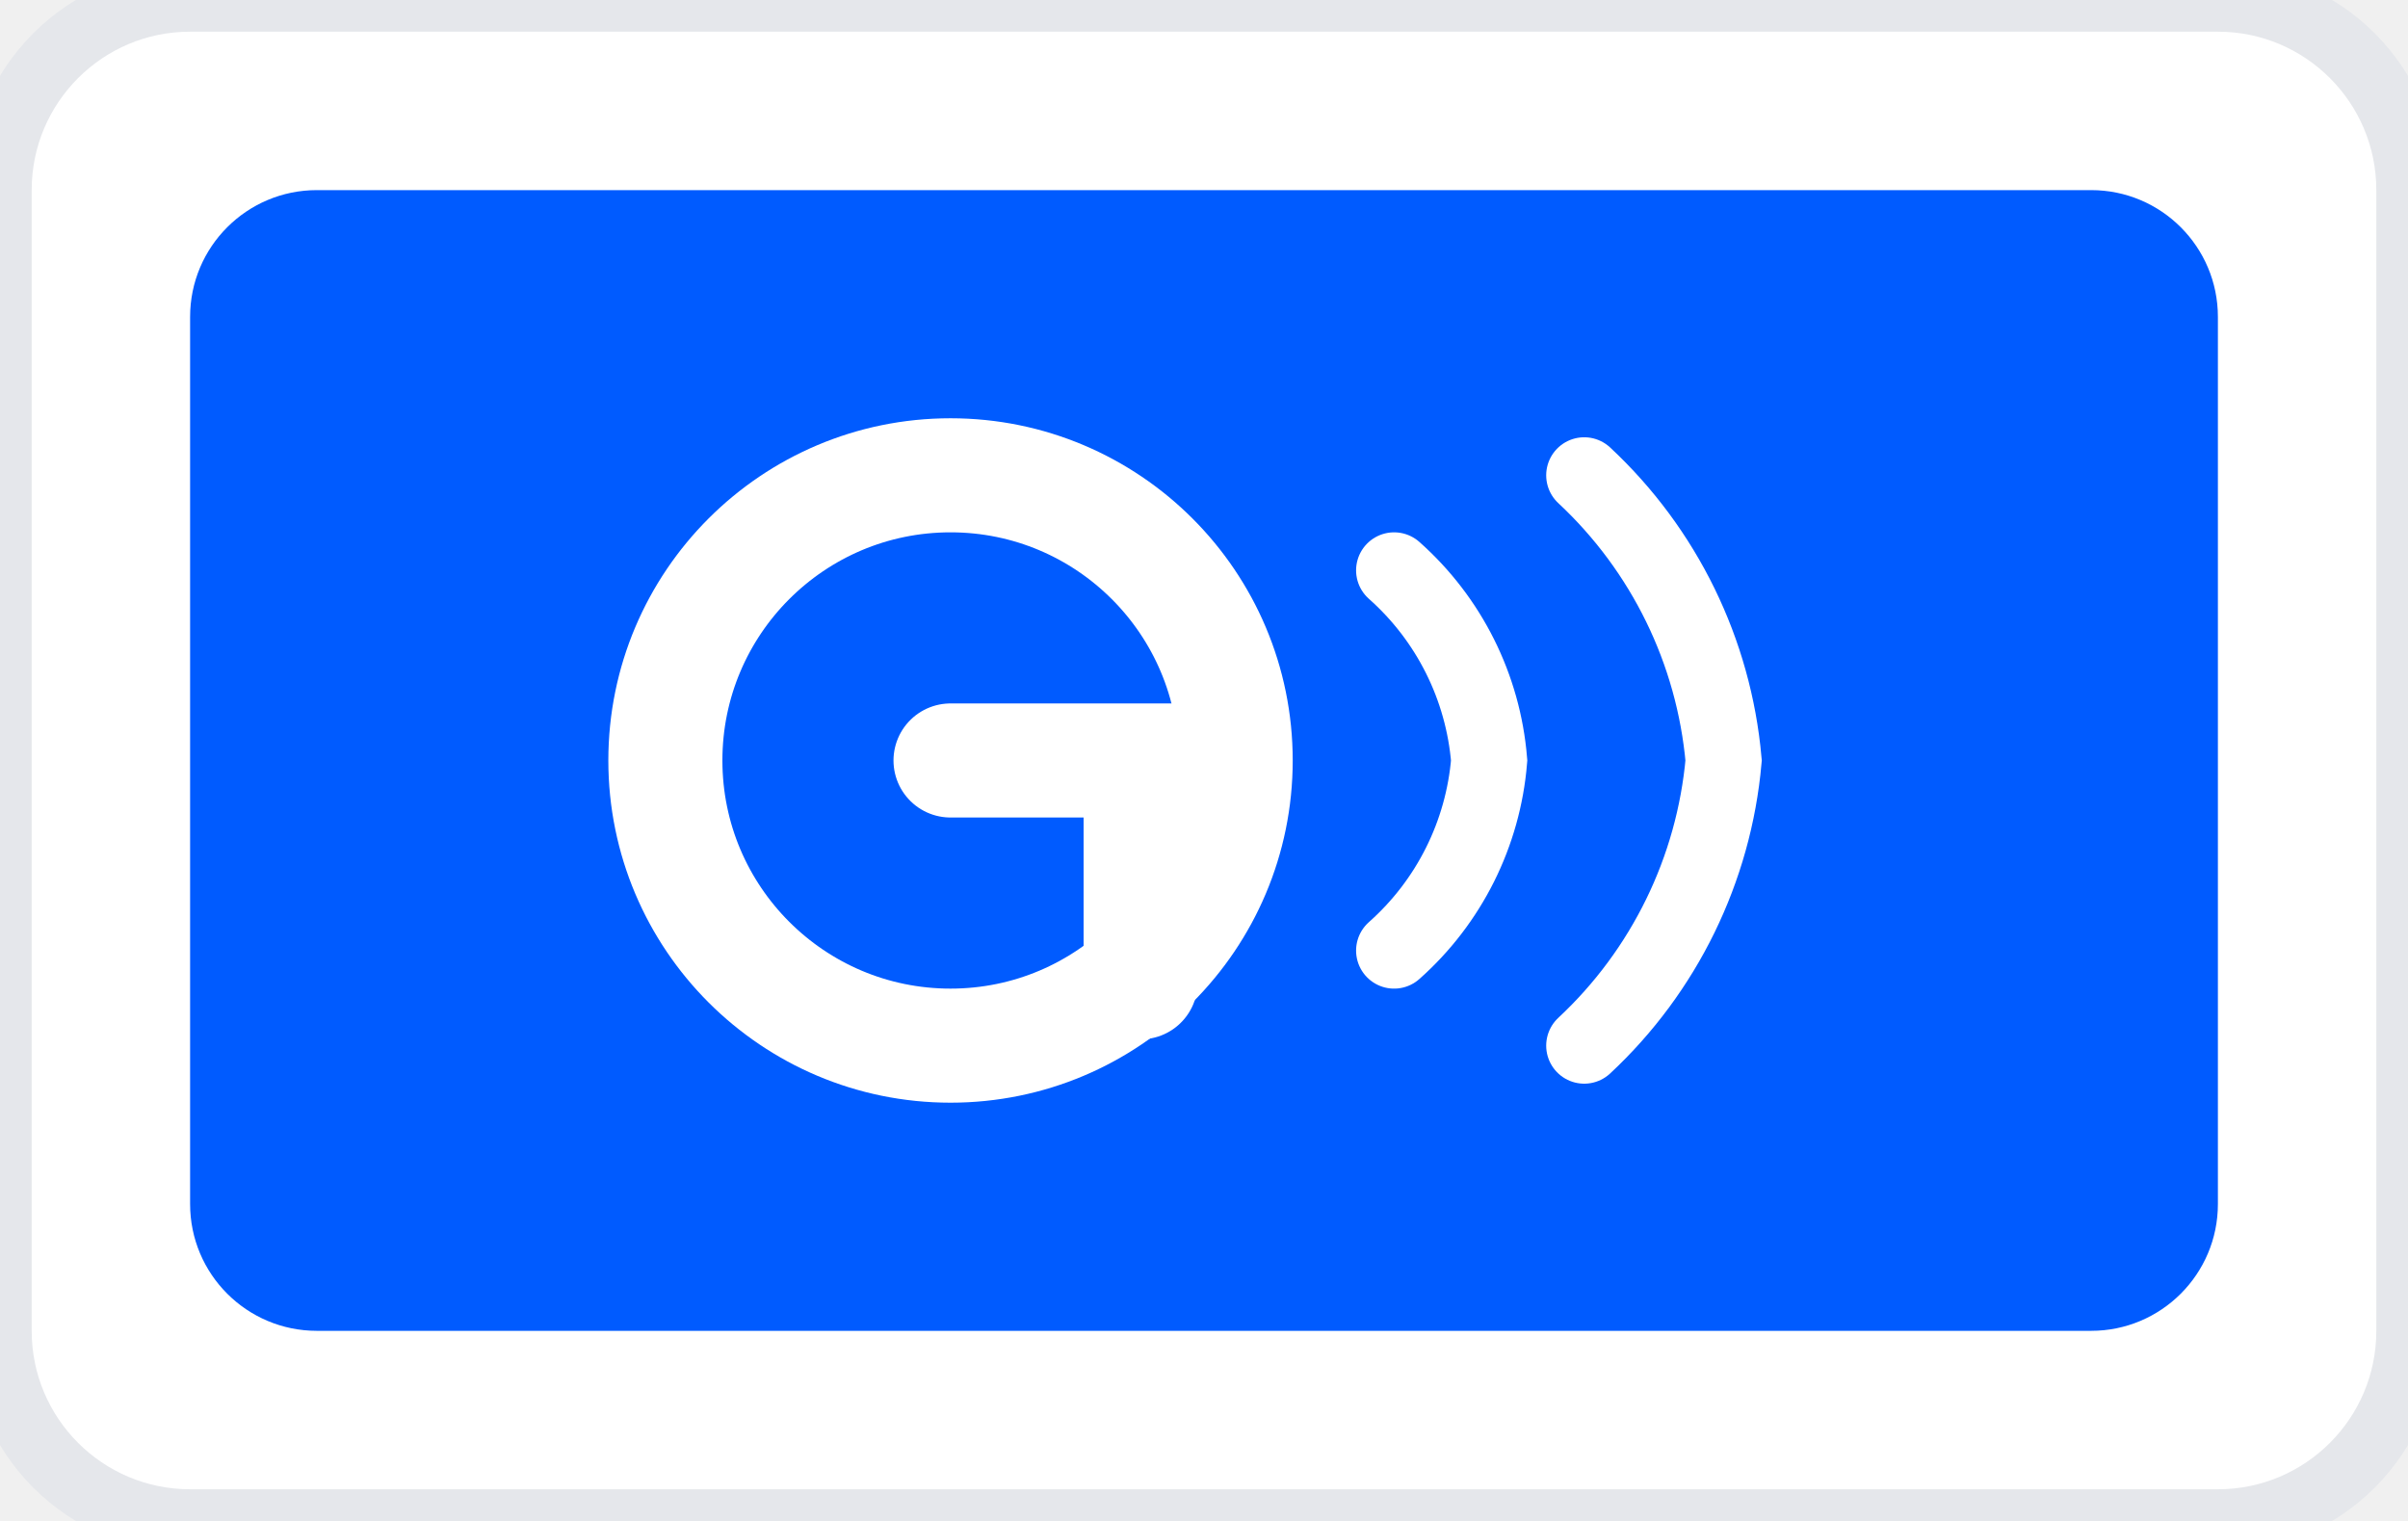
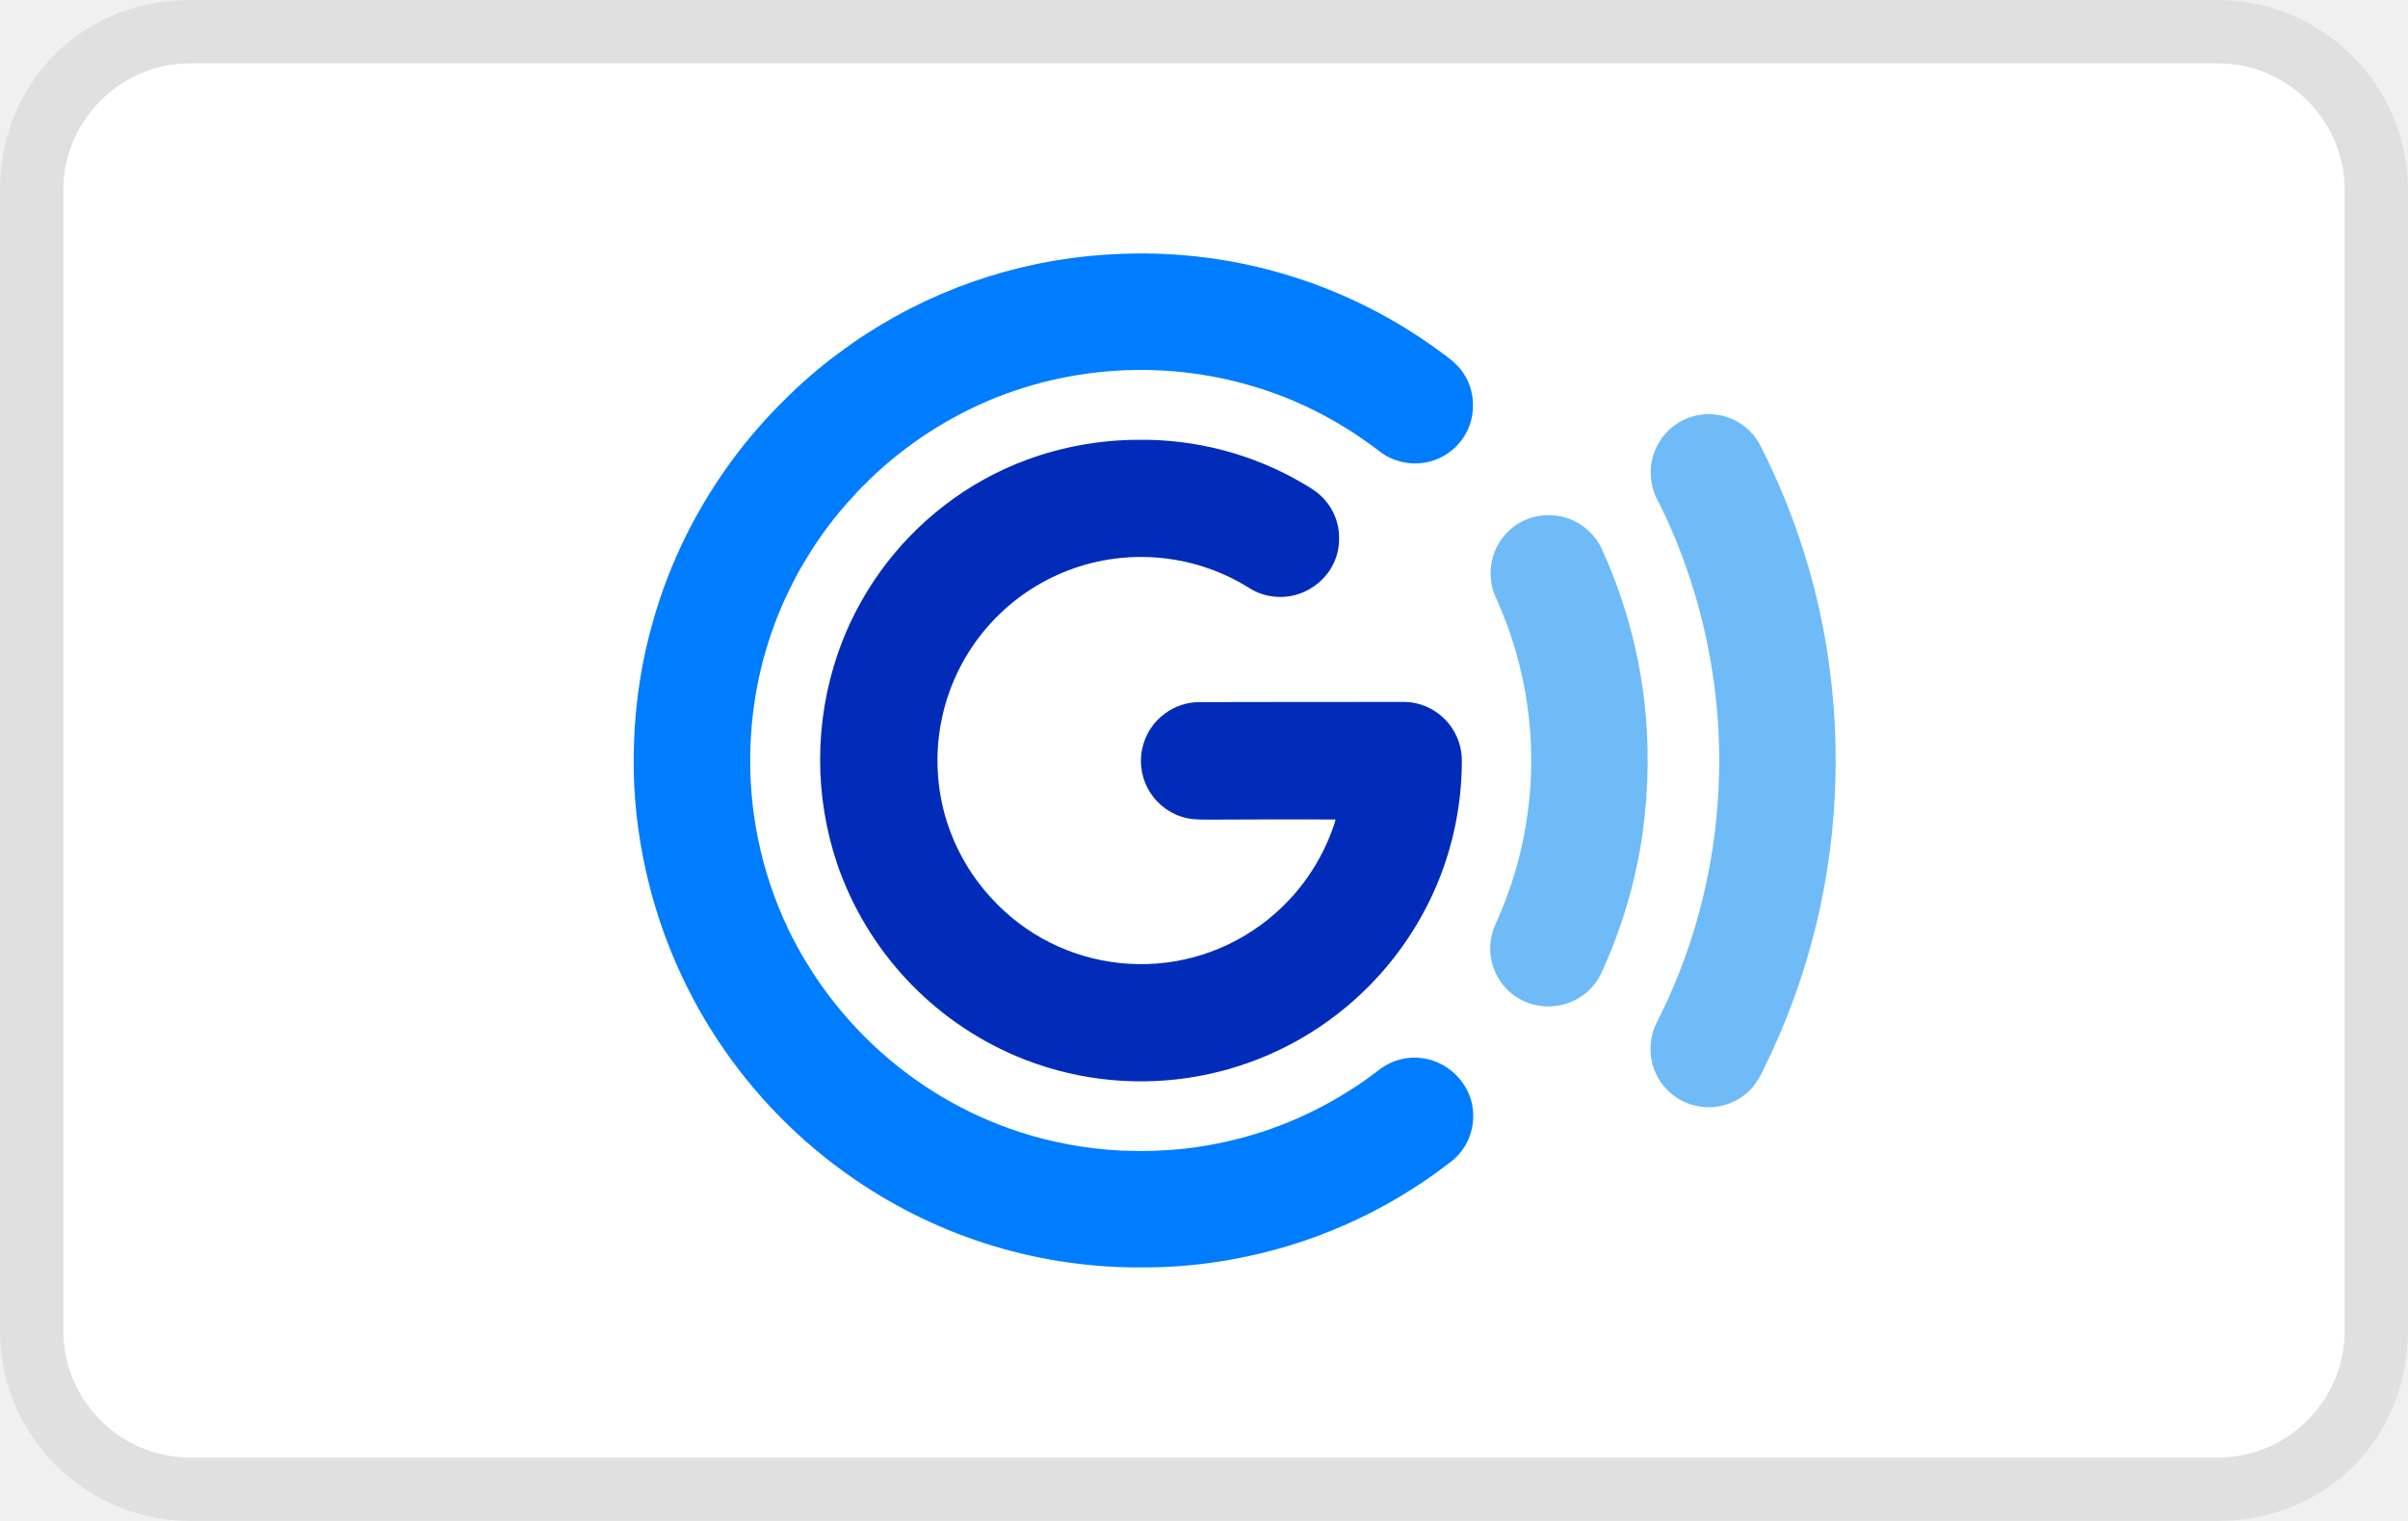
- <svg xmlns="http://www.w3.org/2000/svg" viewBox="0 0 38 24" width="38" height="24">
-   <rect width="38" height="24" rx="3" fill="#FFFFFF" stroke="#E5E7EB" stroke-width="1" />
-   <rect x="3" y="3" width="32" height="18" rx="2" fill="#005BFF" />
-   <circle cx="15" cy="12" r="4.5" fill="none" stroke="#FFFFFF" stroke-width="1.8" />
-   <path d="M15 12h3v3.5" fill="none" stroke="#FFFFFF" stroke-width="1.8" stroke-linecap="round" />
-   <path d="M22 9a4.5 4.5 0 0 1 1.5 3 4.5 4.5 0 0 1-1.5 3M25 7.5a7 7 0 0 1 2.2 4.5 7 7 0 0 1-2.2 4.5" stroke="#FFFFFF" stroke-width="1.2" fill="none" stroke-linecap="round" />
+ <svg xmlns="http://www.w3.org/2000/svg" role="img" viewBox="0 0 38 24" width="38" height="24" aria-labelledby="pi-gcash">
+   <g clip-path="url(#pi-gcash-a)">
+     <path fill="#000" d="M35 0H3C1.3 0 0 1.3 0 3v18c0 1.7 1.4 3 3 3h32c1.7 0 3-1.3 3-3V3c0-1.7-1.4-3-3-3Z" opacity=".07" />
+     <path fill="#fff" d="M35 1c1.1 0 2 .9 2 2v18c0 1.1-.9 2-2 2H3c-1.1 0-2-.9-2-2V3c0-1.1.9-2 2-2h32Z" />
+     <path fill="#002CB9" fill-rule="evenodd" d="M22.873 11.431a.933.933 0 0 0-.535-.336c-.12-.027-.246-.017-.37-.019-1.015-.001-2.029.002-3.044.003a.916.916 0 0 0-.536.177.917.917 0 0 0-.364.565.924.924 0 0 0 .71 1.09c.142.03.288.02.432.022.636-.004 1.274-.004 1.91-.002-.012.056-.031.11-.052.164a3.227 3.227 0 0 1-1.131 1.503 3.198 3.198 0 0 1-4.263-.442 3.222 3.222 0 0 1-.717-1.288 3.215 3.215 0 0 1 .66-2.965 3.209 3.209 0 0 1 2.663-1.106c.52.036 1.033.202 1.475.48a.923.923 0 0 0 .725.113.949.949 0 0 0 .54-.379.894.894 0 0 0 .156-.504.907.907 0 0 0-.297-.692c-.076-.072-.168-.124-.257-.178a5.021 5.021 0 0 0-2.633-.697 5.147 5.147 0 0 0-1.736.313 4.92 4.92 0 0 0-1.307.723 5.016 5.016 0 0 0-1.682 2.34 5.163 5.163 0 0 0-.007 3.321 5.088 5.088 0 0 0 2.811 3.023 5.06 5.06 0 0 0 5.208-.76 5.083 5.083 0 0 0 1.33-1.691c.333-.681.506-1.44.507-2.2a.927.927 0 0 0-.196-.578Z" clip-rule="evenodd" />
+     <path fill="#007CFF" fill-rule="evenodd" d="M23.206 17.33a.945.945 0 0 0-.754-.632.908.908 0 0 0-.653.157c-.166.124-.332.251-.51.358a6.072 6.072 0 0 1-2.255.864c-.45.08-.91.097-1.367.078a6.248 6.248 0 0 1-1.577-.292 6.153 6.153 0 0 1-2.273-1.338 6.242 6.242 0 0 1-1.376-1.86 6.157 6.157 0 0 1-.597-2.921c.031-.8.22-1.593.556-2.32.096-.198.192-.397.31-.584a5.853 5.853 0 0 1 .785-1.04c.069-.083.152-.154.226-.233a6.21 6.21 0 0 1 2.002-1.296 6.208 6.208 0 0 1 4.694.055c.432.186.843.42 1.221.698.105.073.201.163.322.211a.925.925 0 0 0 .607.047.91.91 0 0 0 .678-.89.91.91 0 0 0-.199-.57 1.349 1.349 0 0 0-.25-.222 7.94 7.94 0 0 0-5.1-1.594 7.905 7.905 0 0 0-4.019 1.259c-.165.102-.32.22-.477.333a7.48 7.48 0 0 0-.821.713 7.973 7.973 0 0 0-1.703 2.462 7.97 7.97 0 0 0-.67 2.923 7.737 7.737 0 0 0 .144 1.84 8.005 8.005 0 0 0 3.342 5.077 7.915 7.915 0 0 0 4.574 1.386c.46 0 .922-.043 1.375-.126a7.886 7.886 0 0 0 3.417-1.512.924.924 0 0 0 .301-.352.927.927 0 0 0 .047-.678Z" clip-rule="evenodd" />
+     <path fill="#6FBBF8" fill-rule="evenodd" d="M25.943 11.02a7.968 7.968 0 0 0-.646-2.314.927.927 0 0 0-.98-.57.913.913 0 0 0-.69.482.933.933 0 0 0-.071.68c.03.104.084.2.123.3a6.192 6.192 0 0 1-.049 4.918c-.026.063-.058.125-.076.192a.914.914 0 0 0 .855 1.173.922.922 0 0 0 .848-.498 7.938 7.938 0 0 0 .667-2.255 8.317 8.317 0 0 0 .02-2.109Z" clip-rule="evenodd" />
+     <path fill="#6FBBF8" fill-rule="evenodd" d="M28.87 10.523c-.16-1.214-.534-2.4-1.09-3.493a.916.916 0 0 0-1.667.088.937.937 0 0 0 .04.768c.048.086.088.177.132.266a9.21 9.21 0 0 1 .767 5.052 9.037 9.037 0 0 1-.916 2.948.935.935 0 0 0-.032.723.919.919 0 0 0 1.548.288c.085-.1.145-.216.2-.334a10.915 10.915 0 0 0 1.113-4.566 10.875 10.875 0 0 0-.096-1.74Z" clip-rule="evenodd" />
+   </g>
+   <defs>
+     <clipPath id="pi-gcash-a">
+       <path fill="#fff" d="M0 0h38v24H0z" />
+     </clipPath>
+   </defs>
</svg>
